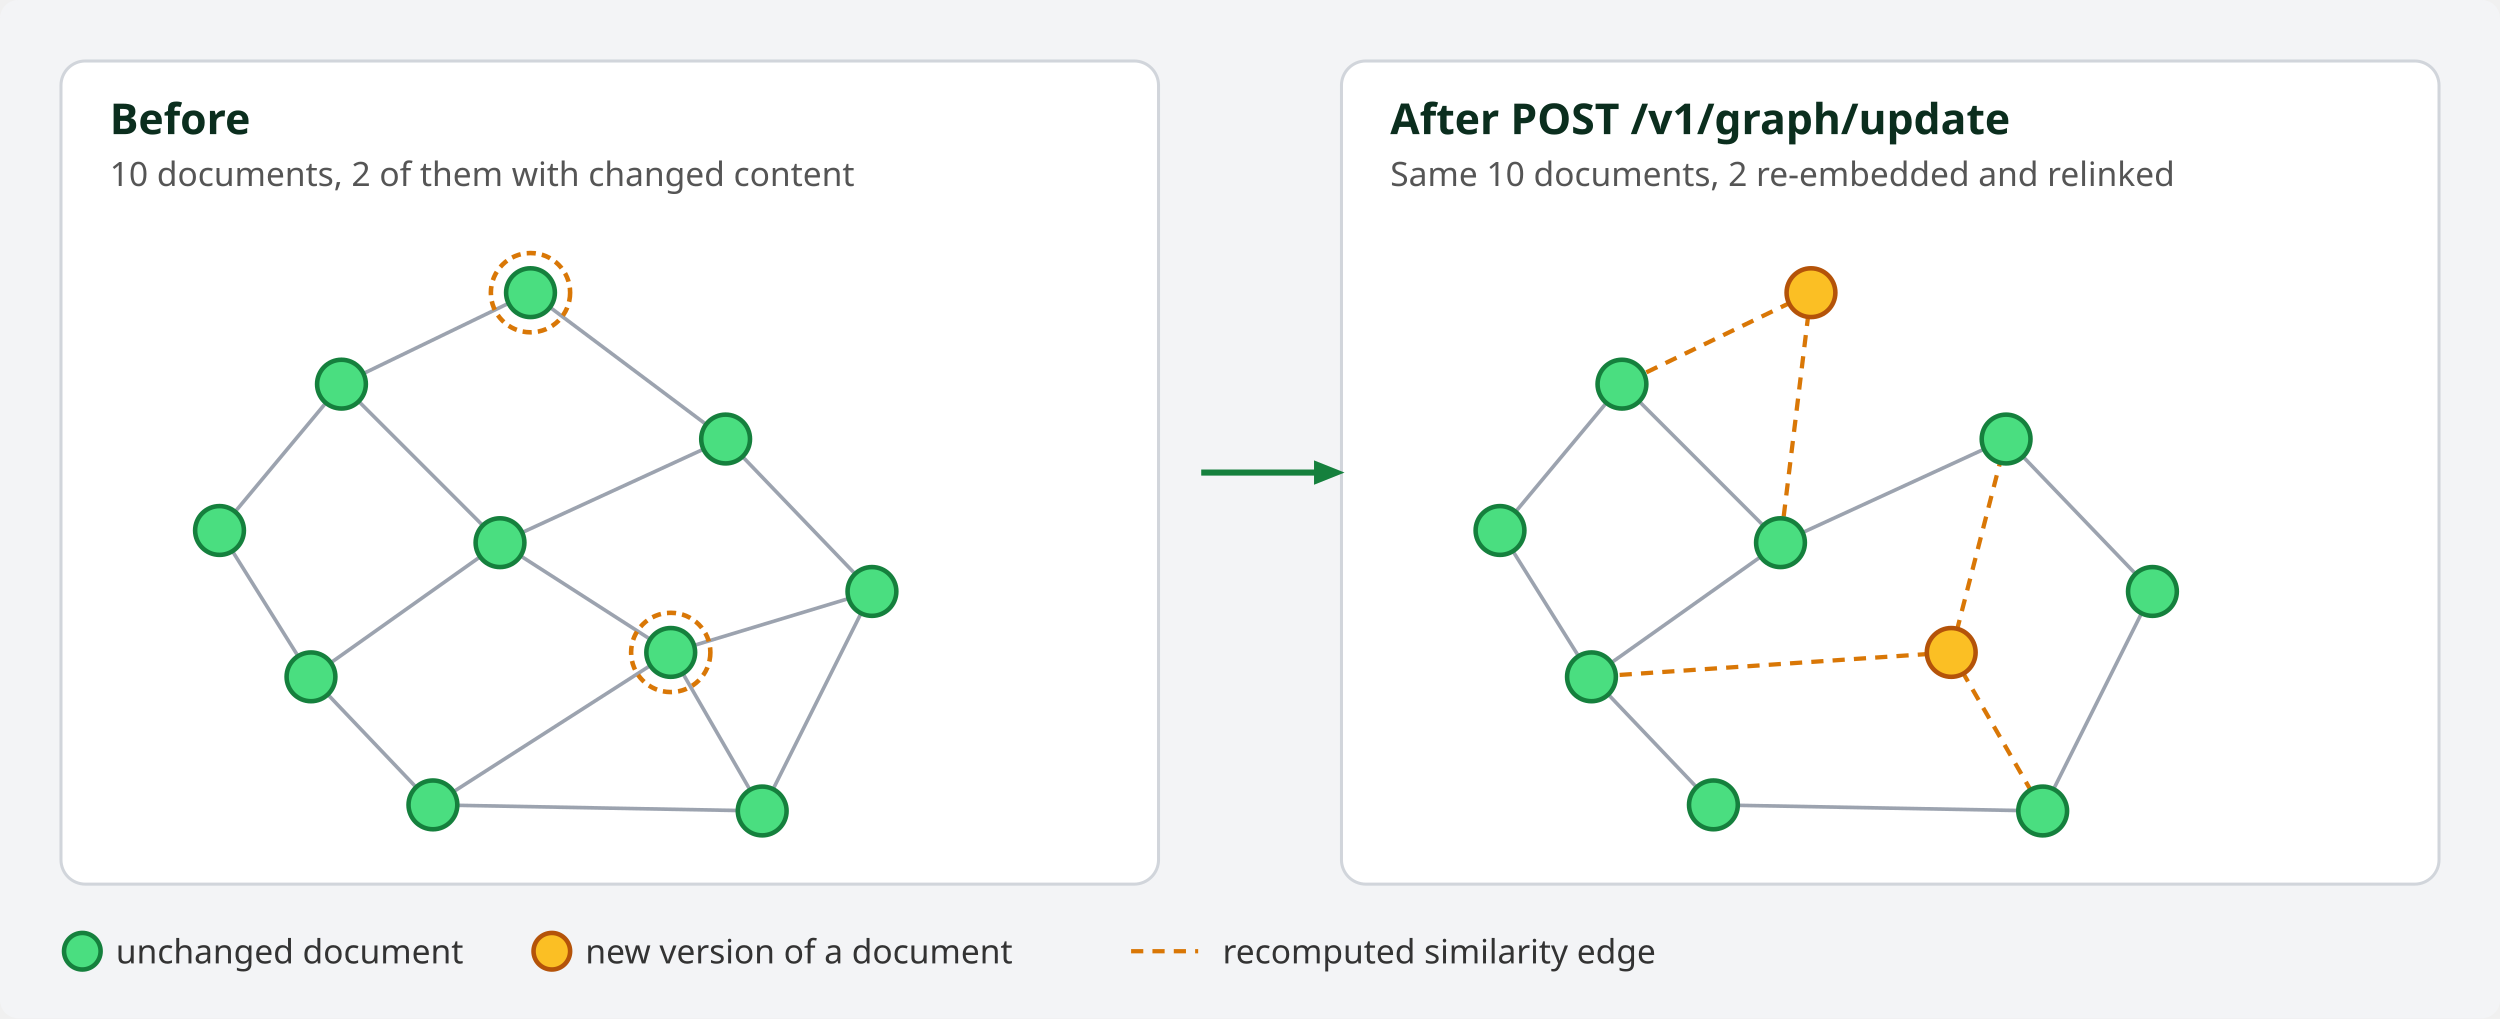
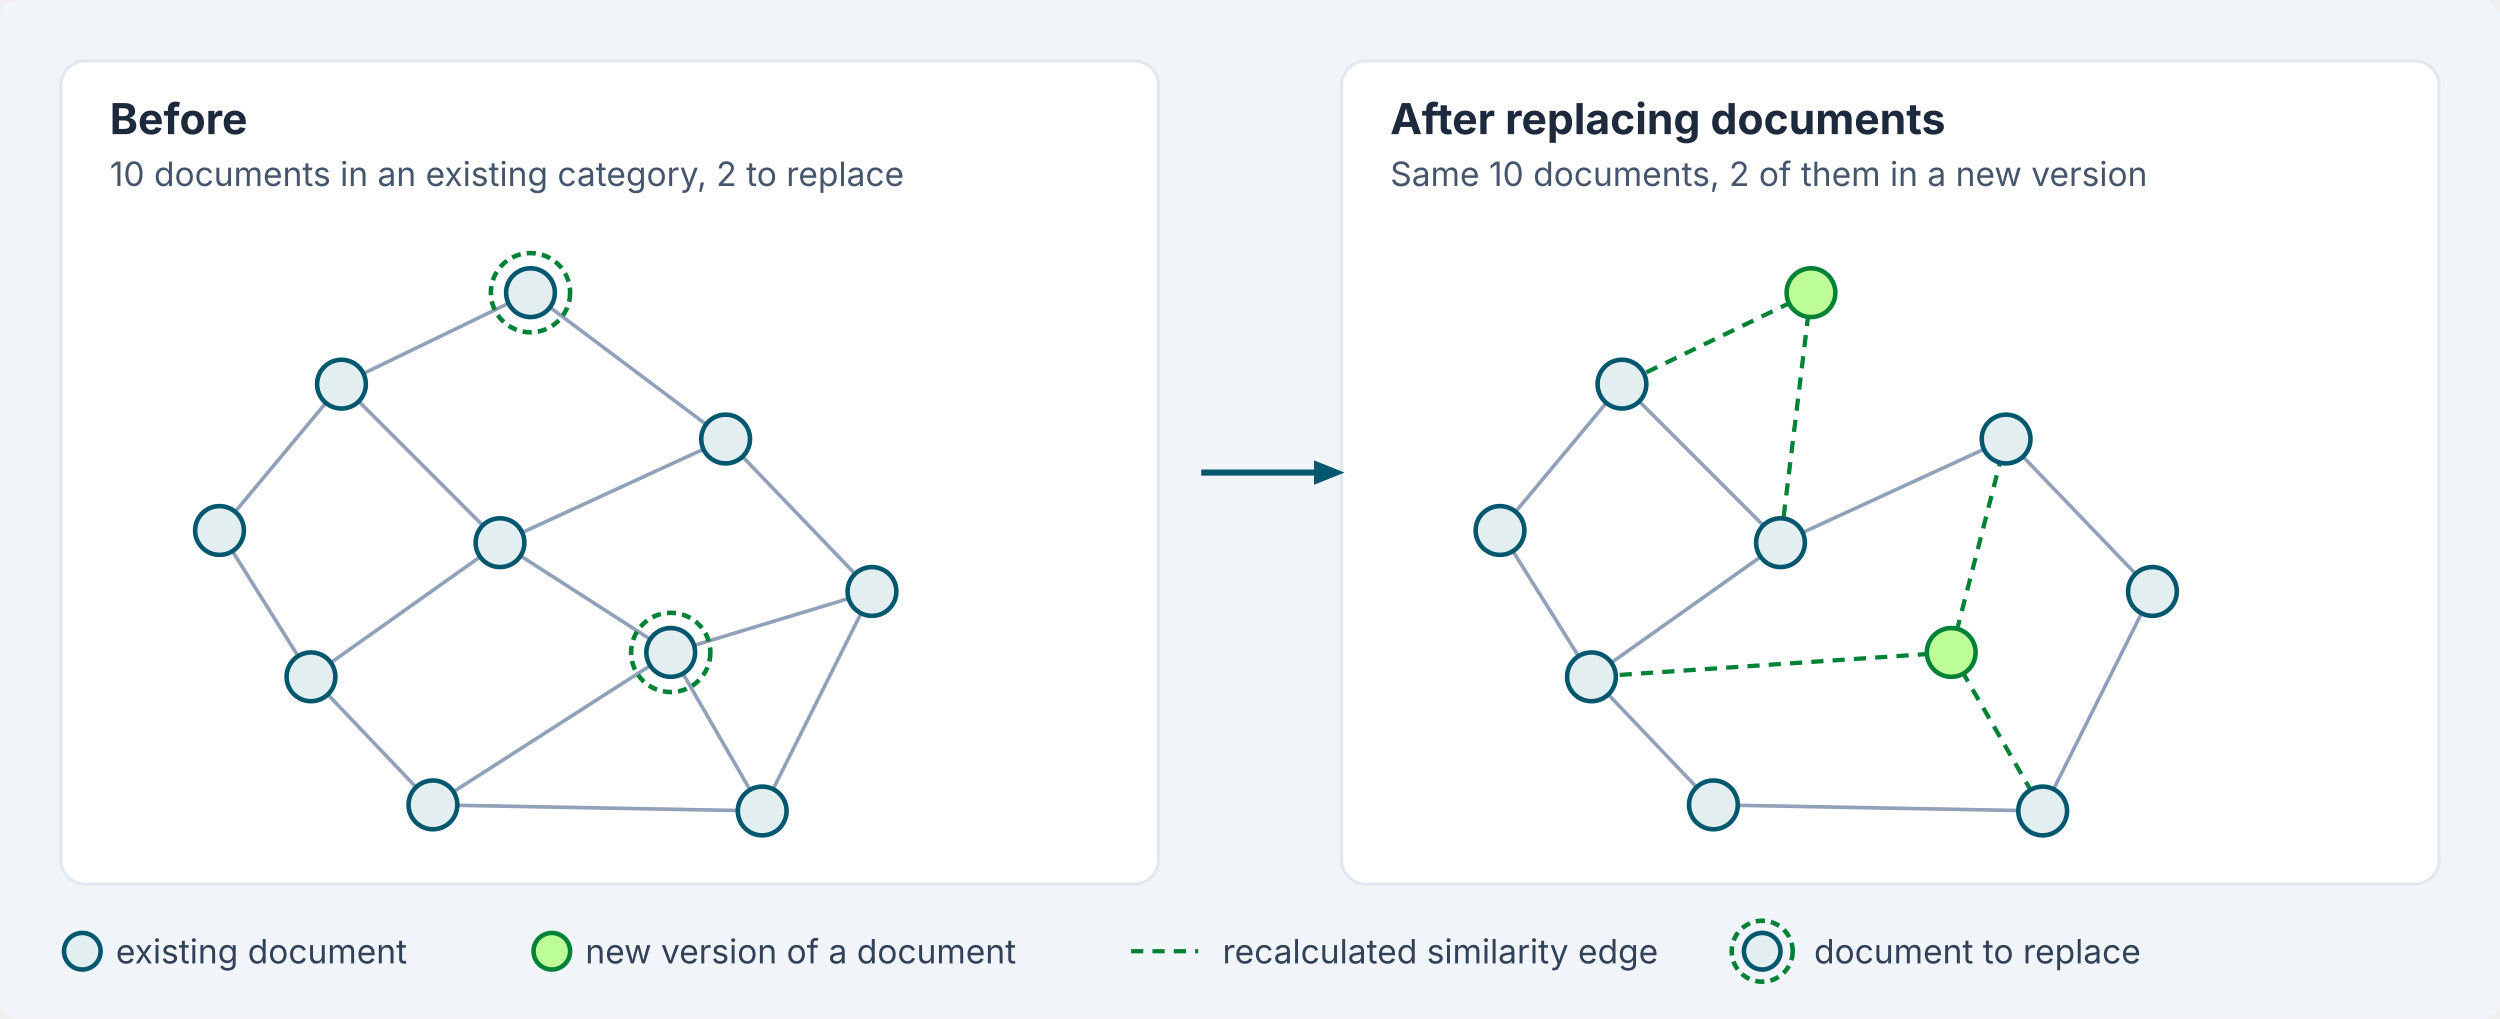
<svg xmlns="http://www.w3.org/2000/svg" viewBox="0 0 820 334" width="820" height="334">
  <style>
-     .igup text { font-family: sans-serif; }
-     .igup .panel { fill: #ffffff; stroke: #d1d5db; stroke-width: 1; }
-     .igup .ptitle { font-size: 14px; font-weight: bold; fill: #0b2e1e; }
-     .igup .psub { font-size: 11px; fill: #555; }
-     .igup .edge { stroke: #9ca3af; stroke-width: 1.2; }
-     .igup .edge-new { stroke: #d97706; stroke-width: 1.4; stroke-dasharray: 4 3; }
-     .igup .edge-gone { stroke: #d1d5db; stroke-width: 1; stroke-dasharray: 2 3; }
-     .igup .node { fill: #4ade80; stroke: #15803d; stroke-width: 1.5; }
-     .igup .node-new { fill: #fbbf24; stroke: #b45309; stroke-width: 1.5; }
-     .igup .node-del { fill: #f87171; stroke: #b91c1c; stroke-width: 1.5; }
-     .igup .node-gone { fill: #ffffff; stroke: #d1d5db; stroke-width: 1.2; stroke-dasharray: 2 2; }
-     .igup .ring { fill: none; stroke: #d97706; stroke-width: 1.5; stroke-dasharray: 3 2; }
-     .igup .legend { font-size: 11px; fill: #333; }
-     .igup .note { font-size: 11px; fill: #666; }
+     .igup text { font-family: Inter, -apple-system, BlinkMacSystemFont, 'Segoe UI', Helvetica, Arial, sans-serif; }
+     .igup .panel { fill: #ffffff; stroke: #e2e8f0; stroke-width: 1; }
+     .igup .ptitle { font-size: 14px; font-weight: bold; fill: #1d293d; }
+     .igup .psub { font-size: 11px; fill: #45556c; }
+     .igup .edge { stroke: #90a1b9; stroke-width: 1.2; }
+     .igup .edge-new { stroke: #008236; stroke-width: 1.4; stroke-dasharray: 4 3; }
+     .igup .edge-gone { stroke: #cad5e2; stroke-width: 1; stroke-dasharray: 2 3; }
+     .igup .node { fill: #e3eef0; stroke: #00576e; stroke-width: 1.5; }
+     .igup .node-new { fill: #befe99; stroke: #008236; stroke-width: 1.5; }
+     .igup .node-del { fill: #fef9c2; stroke: #bb4d00; stroke-width: 1.5; }
+     .igup .node-gone { fill: #ffffff; stroke: #90a1b9; stroke-width: 1.2; stroke-dasharray: 2 2; }
+     .igup .ring { fill: none; stroke: #008236; stroke-width: 1.5; stroke-dasharray: 3 2; }
+     .igup .legend { font-size: 11px; fill: #314158; }
+     .igup .note { font-size: 11px; fill: #45556c; }
  </style>
  <defs>
    <marker id="igup-arrow" markerWidth="10" markerHeight="8" refX="2" refY="4" orient="auto" markerUnits="userSpaceOnUse">
-       <polygon points="0 0,10 4,0 8" fill="#15803d" />
+       <polygon points="0 0,10 4,0 8" fill="#00576e" />
    </marker>
  </defs>
  <g class="igup">
-     <rect width="820" height="334" fill="#f3f4f6" rx="6" />
+     <rect width="820" height="334" fill="#f1f5f9" rx="6" />
    <rect class="panel" x="20" y="20" width="360" height="270" rx="8" />
    <text class="ptitle" x="36" y="44" text-anchor="start">Before</text>
-     <text class="psub" x="36" y="61" text-anchor="start">10 documents, 2 of them with changed content</text>
+     <text class="psub" x="36" y="61" text-anchor="start">10 documents in an existing category, 2 to replace</text>
    <line class="edge" x1="174.0" y1="96.0" x2="112.0" y2="126.0" />
    <line class="edge" x1="174.0" y1="96.0" x2="238.0" y2="144.0" />
    <line class="edge" x1="112.0" y1="126.0" x2="72.0" y2="174.0" />
    <line class="edge" x1="112.0" y1="126.0" x2="164.0" y2="178.0" />
    <line class="edge" x1="238.0" y1="144.0" x2="164.0" y2="178.0" />
    <line class="edge" x1="238.0" y1="144.0" x2="286.0" y2="194.0" />
    <line class="edge" x1="72.0" y1="174.0" x2="102.0" y2="222.0" />
    <line class="edge" x1="164.0" y1="178.0" x2="102.0" y2="222.0" />
    <line class="edge" x1="164.0" y1="178.0" x2="220.0" y2="214.0" />
    <line class="edge" x1="220.0" y1="214.0" x2="286.0" y2="194.0" />
    <line class="edge" x1="102.0" y1="222.0" x2="142.0" y2="264.0" />
    <line class="edge" x1="220.0" y1="214.0" x2="142.0" y2="264.0" />
    <line class="edge" x1="220.0" y1="214.0" x2="250.0" y2="266.0" />
    <line class="edge" x1="142.0" y1="264.0" x2="250.0" y2="266.0" />
    <line class="edge" x1="286.0" y1="194.0" x2="250.0" y2="266.0" />
    <circle class="node" cx="174.0" cy="96.0" r="8" />
    <circle class="node" cx="112.0" cy="126.0" r="8" />
    <circle class="node" cx="238.0" cy="144.0" r="8" />
    <circle class="node" cx="72.0" cy="174.0" r="8" />
    <circle class="node" cx="164.0" cy="178.0" r="8" />
    <circle class="node" cx="102.0" cy="222.0" r="8" />
    <circle class="node" cx="220.0" cy="214.0" r="8" />
    <circle class="node" cx="286.0" cy="194.0" r="8" />
    <circle class="node" cx="142.0" cy="264.0" r="8" />
    <circle class="node" cx="250.0" cy="266.0" r="8" />
    <circle class="ring" cx="174.0" cy="96.0" r="13" />
    <circle class="ring" cx="220.0" cy="214.0" r="13" />
    <rect class="panel" x="440" y="20" width="360" height="270" rx="8" />
-     <text class="ptitle" x="456" y="44" text-anchor="start">After POST /v1/graph/update</text>
-     <text class="psub" x="456" y="61" text-anchor="start">Same 10 documents, 2 re-embedded and relinked</text>
+     <text class="ptitle" x="456" y="44" text-anchor="start">After replacing documents</text>
+     <text class="psub" x="456" y="61" text-anchor="start">Same 10 documents, 2 of them in a new version</text>
    <line class="edge" x1="532.0" y1="126.0" x2="492.0" y2="174.0" />
    <line class="edge" x1="532.0" y1="126.0" x2="584.0" y2="178.0" />
    <line class="edge" x1="658.0" y1="144.0" x2="584.0" y2="178.0" />
    <line class="edge" x1="658.0" y1="144.0" x2="706.0" y2="194.0" />
    <line class="edge" x1="492.0" y1="174.0" x2="522.0" y2="222.0" />
    <line class="edge" x1="584.0" y1="178.0" x2="522.0" y2="222.0" />
    <line class="edge" x1="522.0" y1="222.0" x2="562.0" y2="264.0" />
    <line class="edge" x1="562.0" y1="264.0" x2="670.0" y2="266.0" />
    <line class="edge" x1="706.0" y1="194.0" x2="670.0" y2="266.0" />
    <line class="edge-new" x1="594.0" y1="96.0" x2="532.0" y2="126.0" />
    <line class="edge-new" x1="594.0" y1="96.0" x2="584.0" y2="178.0" />
    <line class="edge-new" x1="640.0" y1="214.0" x2="658.0" y2="144.0" />
    <line class="edge-new" x1="640.0" y1="214.0" x2="522.0" y2="222.0" />
    <line class="edge-new" x1="640.0" y1="214.0" x2="670.0" y2="266.0" />
    <circle class="node-new" cx="594.0" cy="96.0" r="8" />
    <circle class="node" cx="532.0" cy="126.0" r="8" />
    <circle class="node" cx="658.0" cy="144.0" r="8" />
    <circle class="node" cx="492.0" cy="174.0" r="8" />
    <circle class="node" cx="584.0" cy="178.0" r="8" />
    <circle class="node" cx="522.0" cy="222.0" r="8" />
    <circle class="node-new" cx="640.0" cy="214.0" r="8" />
    <circle class="node" cx="706.0" cy="194.0" r="8" />
    <circle class="node" cx="562.0" cy="264.0" r="8" />
    <circle class="node" cx="670.0" cy="266.0" r="8" />
-     <path d="M 394 155 L 433 155" stroke="#15803d" stroke-width="2" fill="none" marker-end="url(#igup-arrow)" />
+     <path d="M 394 155 L 433 155" stroke="#00576e" stroke-width="2" fill="none" marker-end="url(#igup-arrow)" />
    <circle class="node" cx="27.0" cy="312.0" r="6" />
-     <text class="legend" x="38" y="316" text-anchor="start">unchanged document</text>
+     <text class="legend" x="38" y="316" text-anchor="start">existing document</text>
    <circle class="node-new" cx="181.0" cy="312.0" r="6" />
    <text class="legend" x="192" y="316" text-anchor="start">new version of a document</text>
    <line class="edge-new" x1="371" y1="312" x2="393" y2="312" />
-     <text class="legend" x="401" y="316" text-anchor="start">recomputed similarity edge</text>
+     <text class="legend" x="401" y="316" text-anchor="start">recalculated similarity edge</text>
+     <circle class="node" cx="578" cy="312" r="6" />
+     <circle class="ring" cx="578" cy="312" r="10" />
+     <text class="legend" x="595" y="316" text-anchor="start">document to replace</text>
  </g>
</svg>
